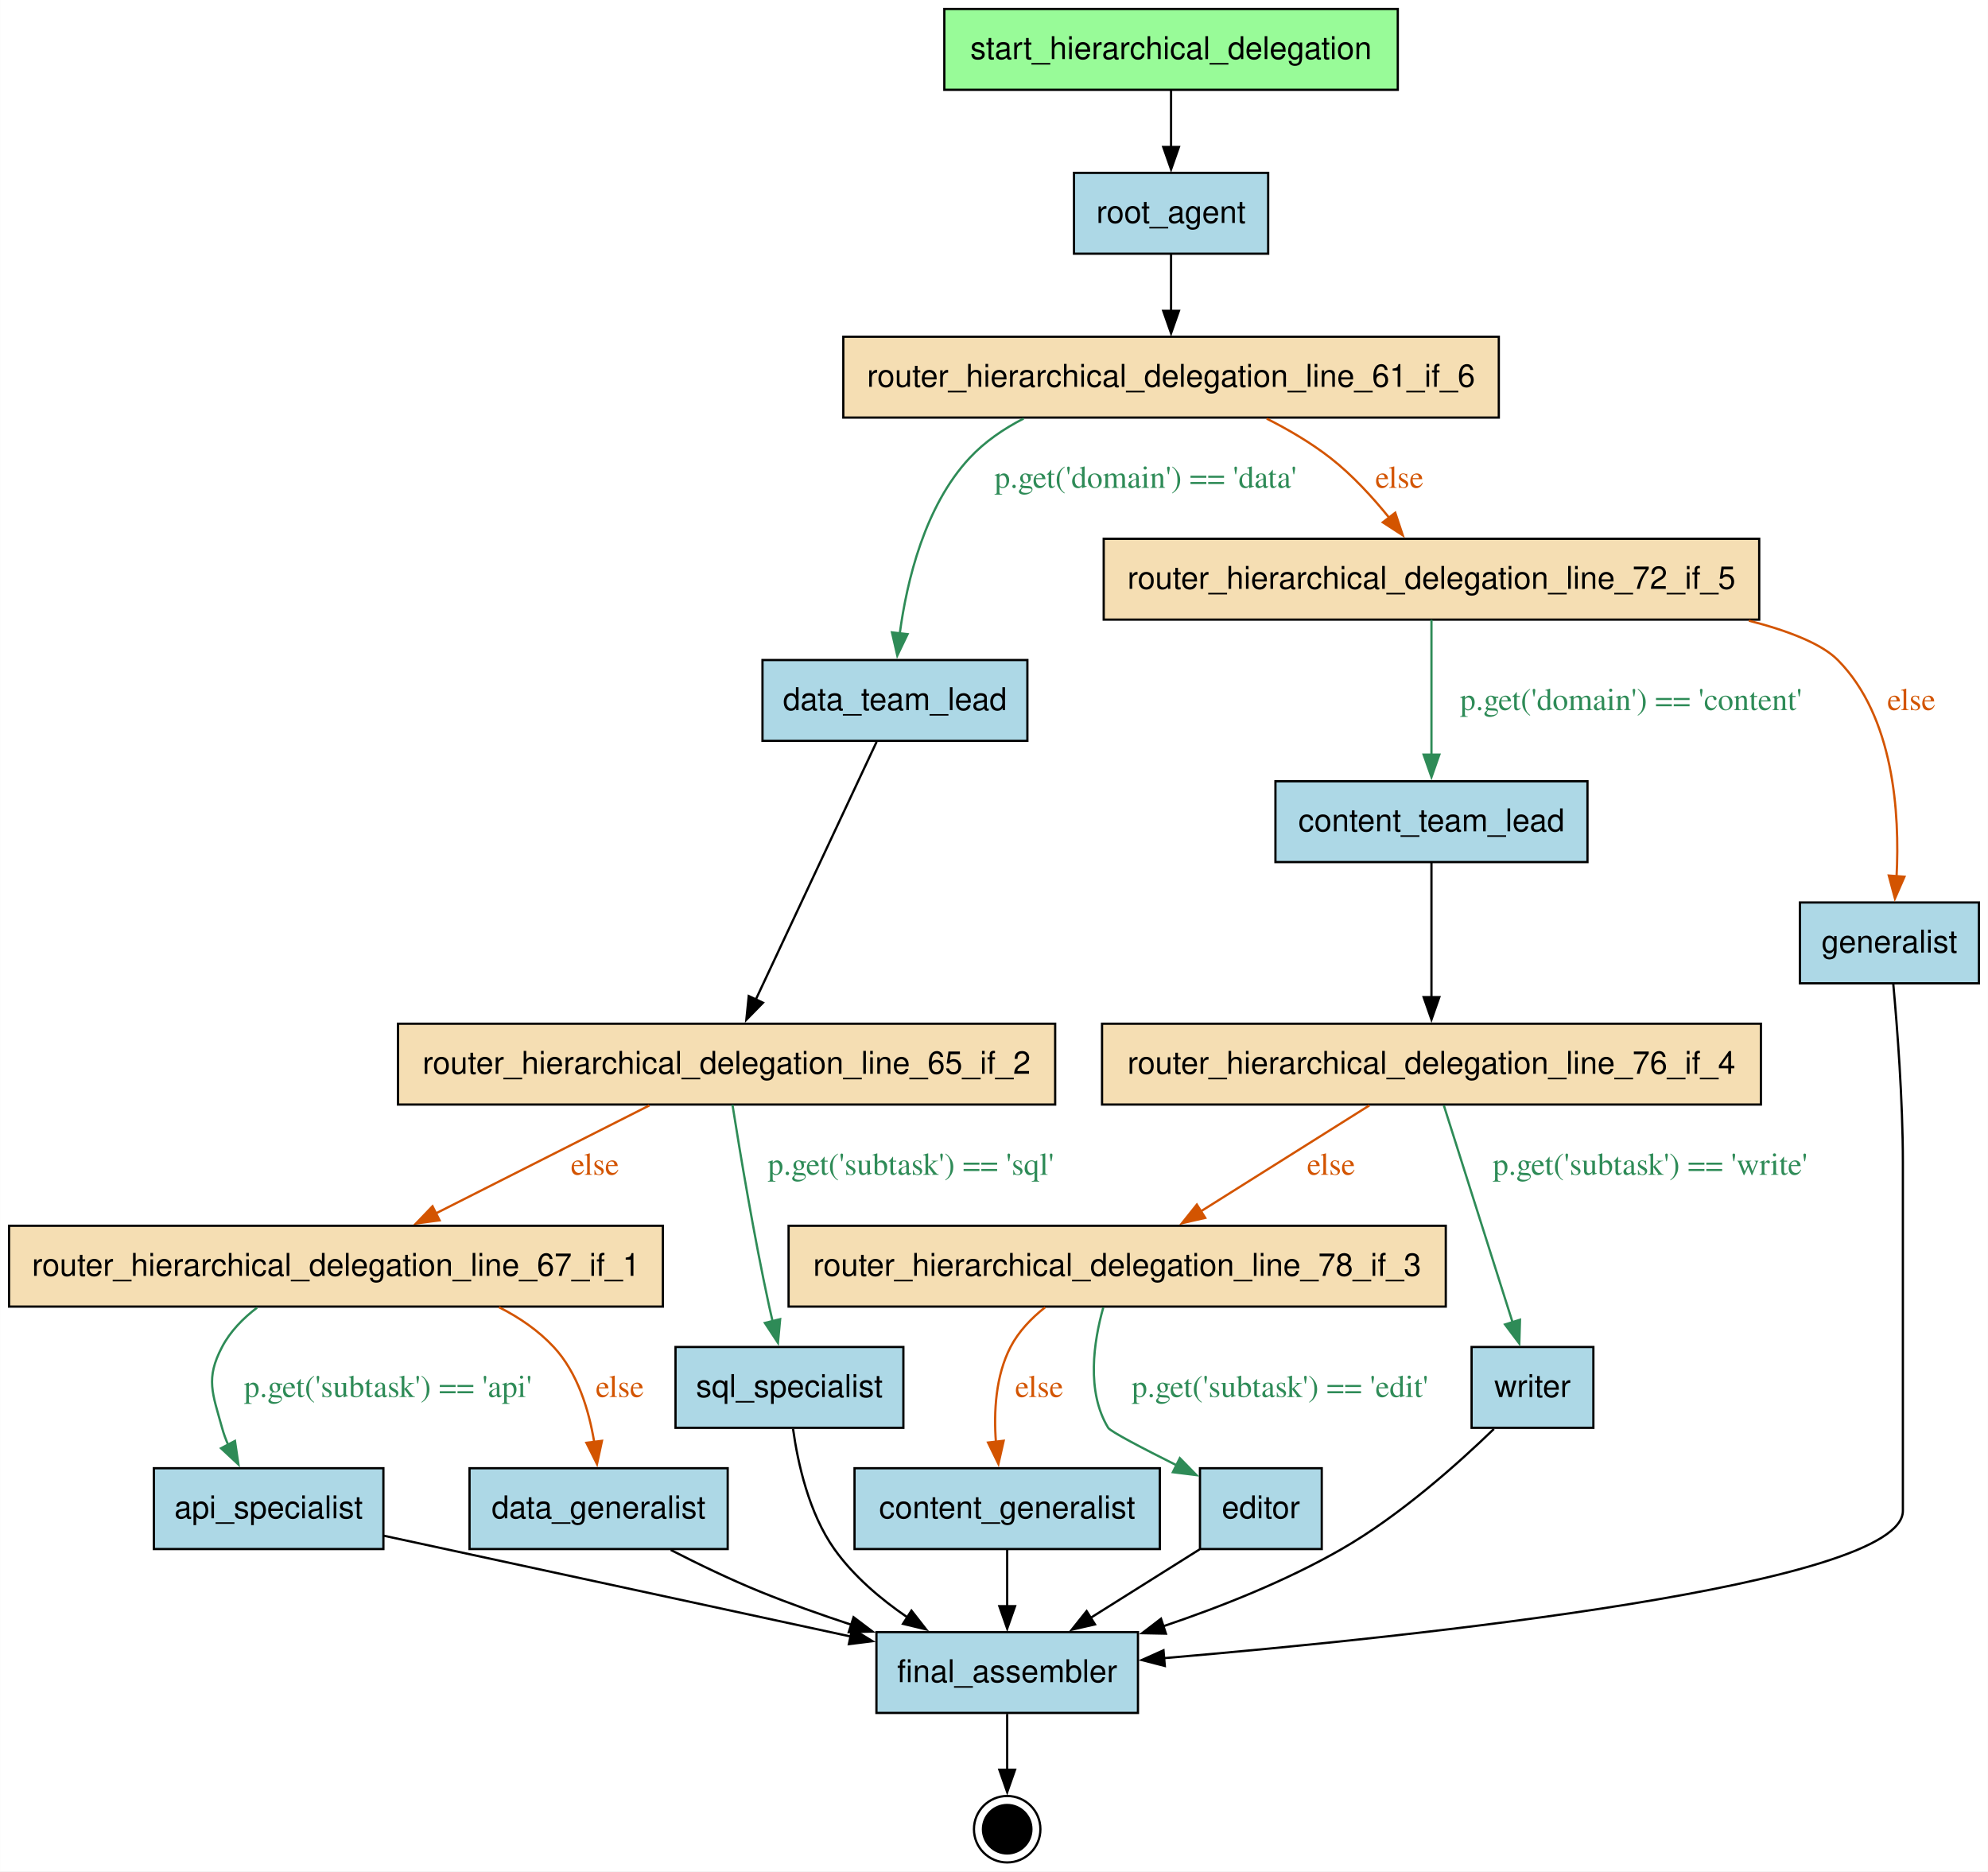
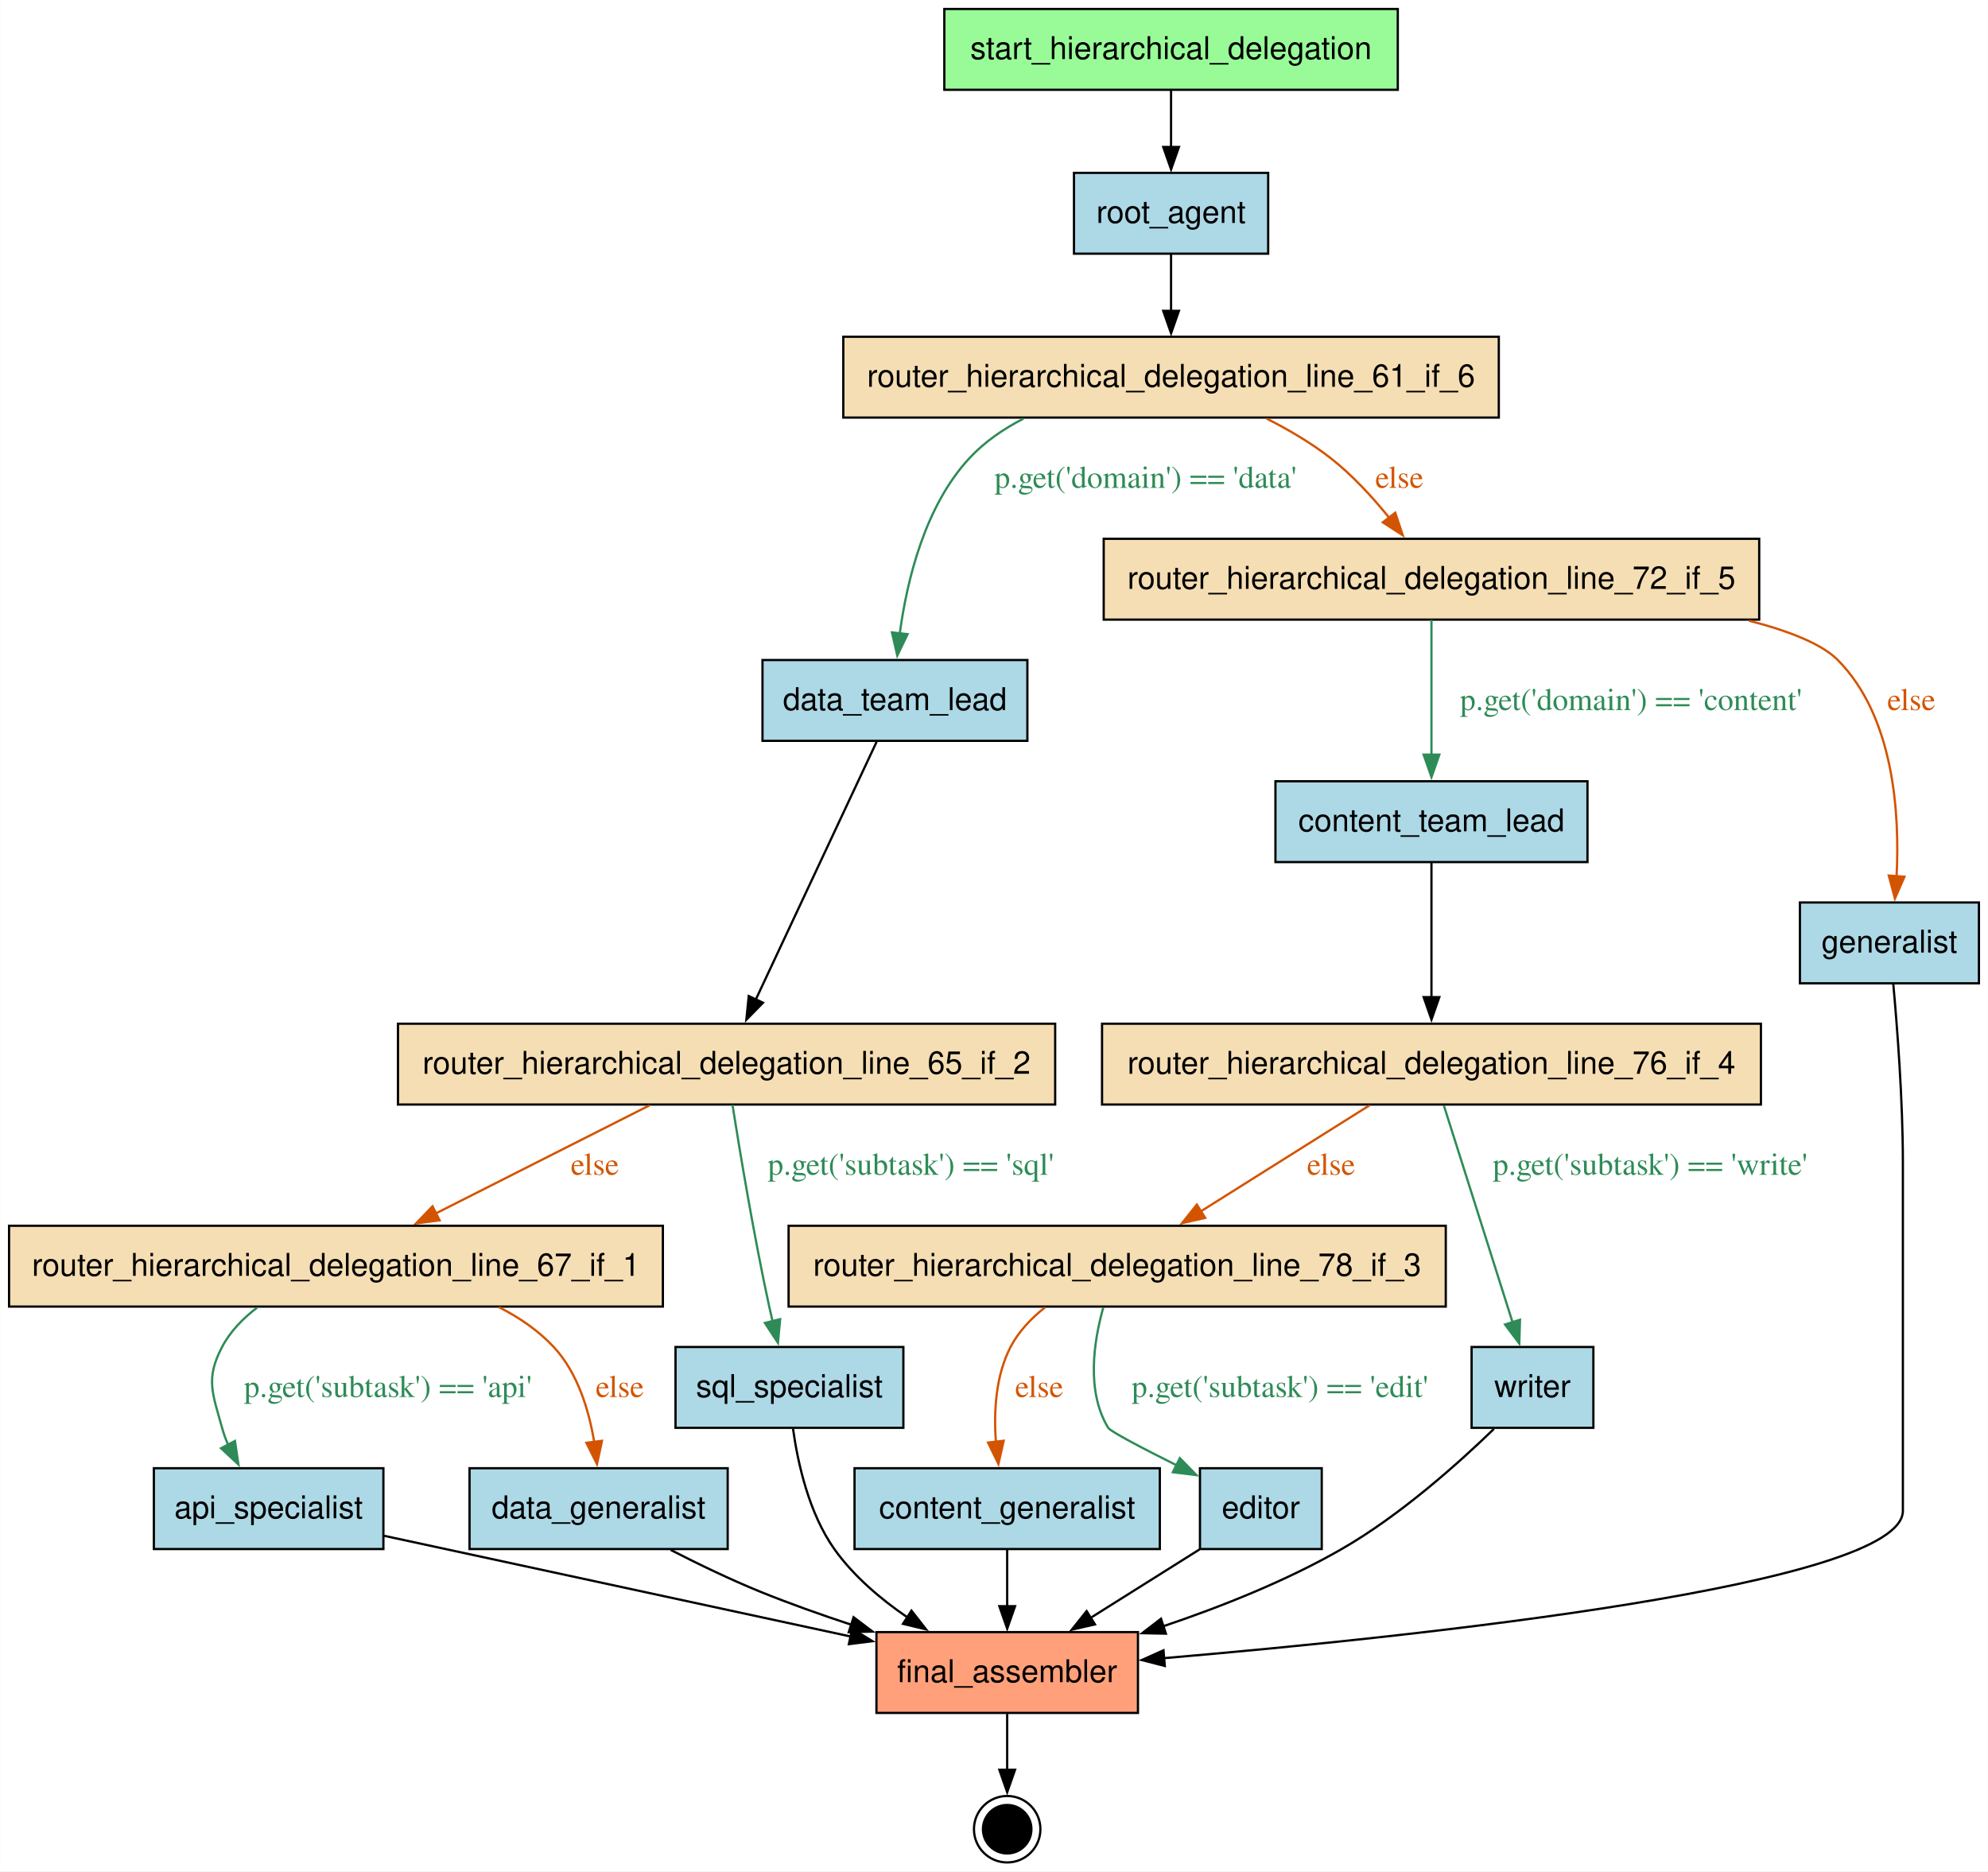
<svg xmlns="http://www.w3.org/2000/svg" width="886pt" height="834pt" viewBox="0.00 0.00 885.50 833.60">
  <g id="graph0" class="graph" transform="scale(1 1) rotate(0) translate(4 829.6)">
    <polygon fill="white" stroke="none" points="-4,4 -4,-829.6 881.5,-829.6 881.5,4 -4,4" />
    <g id="node1" class="node">
      <polygon fill="palegreen" stroke="black" points="618.62,-825.6 416.62,-825.6 416.62,-789.6 618.62,-789.6 618.62,-825.6" />
      <text text-anchor="middle" x="517.62" y="-803.3" font-family="Helvetica,sans-Serif" font-size="14.00">start_hierarchical_delegation</text>
    </g>
    <g id="node10" class="node">
      <polygon fill="lightblue" stroke="black" points="560.88,-752.6 474.38,-752.6 474.38,-716.6 560.88,-716.6 560.88,-752.6" />
      <text text-anchor="middle" x="517.62" y="-730.3" font-family="Helvetica,sans-Serif" font-size="14.00">root_agent</text>
    </g>
    <g id="edge1" class="edge">
      <path fill="none" stroke="black" d="M517.62,-789.41C517.62,-781.83 517.62,-772.7 517.62,-764.14" />
      <polygon fill="black" stroke="black" points="521.13,-764.14 517.63,-754.14 514.13,-764.14 521.13,-764.14" />
    </g>
    <g id="node2" class="node">
      <polygon fill="lightblue" stroke="black" points="166.75,-175.6 64.5,-175.6 64.5,-139.6 166.75,-139.6 166.75,-175.6" />
      <text text-anchor="middle" x="115.62" y="-153.3" font-family="Helvetica,sans-Serif" font-size="14.00">api_specialist</text>
    </g>
    <g id="node8" class="node">
-       <polygon fill="lightblue" stroke="black" points="502.88,-102.6 386.38,-102.6 386.38,-66.6 502.88,-66.6 502.88,-102.6" />
+       <polygon fill="lightsalmon" stroke="black" points="502.88,-102.6 386.38,-102.6 386.38,-66.6 502.88,-66.6 502.88,-102.6" />
      <text text-anchor="middle" x="444.62" y="-80.3" font-family="Helvetica,sans-Serif" font-size="14.00">final_assembler</text>
    </g>
    <g id="edge19" class="edge">
      <path fill="none" stroke="black" d="M167.03,-145.51C223.04,-133.42 312.94,-114.02 375.19,-100.58" />
      <polygon fill="black" stroke="black" points="375.57,-104.08 384.61,-98.55 374.1,-97.24 375.57,-104.08" />
    </g>
    <g id="node3" class="node">
      <polygon fill="lightblue" stroke="black" points="512.62,-175.6 376.62,-175.6 376.62,-139.6 512.62,-139.6 512.62,-175.6" />
      <text text-anchor="middle" x="444.62" y="-153.3" font-family="Helvetica,sans-Serif" font-size="14.00">content_generalist</text>
    </g>
    <g id="edge23" class="edge">
      <path fill="none" stroke="black" d="M444.62,-139.41C444.62,-131.83 444.62,-122.7 444.62,-114.14" />
      <polygon fill="black" stroke="black" points="448.13,-114.14 444.63,-104.14 441.13,-114.14 448.13,-114.14" />
    </g>
    <g id="node4" class="node">
      <polygon fill="lightblue" stroke="black" points="703.12,-481.6 564.12,-481.6 564.12,-445.6 703.12,-445.6 703.12,-481.6" />
      <text text-anchor="middle" x="633.62" y="-459.3" font-family="Helvetica,sans-Serif" font-size="14.00">content_team_lead</text>
    </g>
    <g id="node15" class="node">
      <polygon fill="wheat" stroke="black" points="780.38,-373.6 486.88,-373.6 486.88,-337.6 780.38,-337.6 780.38,-373.6" />
      <text text-anchor="middle" x="633.62" y="-351.3" font-family="Helvetica,sans-Serif" font-size="14.00">router_hierarchical_delegation_line_76_if_4</text>
    </g>
    <g id="edge12" class="edge">
      <path fill="none" stroke="black" d="M633.62,-445.57C633.62,-429.36 633.62,-404.66 633.62,-385.39" />
      <polygon fill="black" stroke="black" points="637.13,-385.45 633.63,-375.45 630.13,-385.45 637.13,-385.45" />
    </g>
    <g id="node5" class="node">
      <polygon fill="lightblue" stroke="black" points="320.12,-175.6 205.12,-175.6 205.12,-139.6 320.12,-139.6 320.12,-175.6" />
      <text text-anchor="middle" x="262.62" y="-153.3" font-family="Helvetica,sans-Serif" font-size="14.00">data_generalist</text>
    </g>
    <g id="edge20" class="edge">
      <path fill="none" stroke="black" d="M294.75,-139.2C307.03,-132.9 321.29,-126.02 334.62,-120.6 347.59,-115.33 361.67,-110.34 375.29,-105.85" />
      <polygon fill="black" stroke="black" points="376.19,-109.24 384.64,-102.84 374.05,-102.57 376.19,-109.24" />
    </g>
    <g id="node6" class="node">
      <polygon fill="lightblue" stroke="black" points="453.62,-535.6 335.62,-535.6 335.62,-499.6 453.62,-499.6 453.62,-535.6" />
      <text text-anchor="middle" x="394.62" y="-513.3" font-family="Helvetica,sans-Serif" font-size="14.00">data_team_lead</text>
    </g>
    <g id="node12" class="node">
      <polygon fill="wheat" stroke="black" points="466,-373.6 173.25,-373.6 173.25,-337.6 466,-337.6 466,-373.6" />
      <text text-anchor="middle" x="319.62" y="-351.3" font-family="Helvetica,sans-Serif" font-size="14.00">router_hierarchical_delegation_line_65_if_2</text>
    </g>
    <g id="edge15" class="edge">
      <path fill="none" stroke="black" d="M386.46,-499.17C373.49,-471.52 348.1,-417.35 332.62,-384.33" />
      <polygon fill="black" stroke="black" points="335.84,-382.95 328.43,-375.38 329.5,-385.92 335.84,-382.95" />
    </g>
    <g id="node7" class="node">
      <polygon fill="lightblue" stroke="black" points="584.75,-175.6 530.5,-175.6 530.5,-139.6 584.75,-139.6 584.75,-175.6" />
      <text text-anchor="middle" x="557.62" y="-153.3" font-family="Helvetica,sans-Serif" font-size="14.00">editor</text>
    </g>
    <g id="edge22" class="edge">
      <path fill="none" stroke="black" d="M530.27,-139.41C515.67,-130.24 497.48,-118.81 481.63,-108.85" />
      <polygon fill="black" stroke="black" points="483.73,-106.04 473.4,-103.68 480.01,-111.96 483.73,-106.04" />
    </g>
    <g id="node19" class="node">
      <ellipse fill="black" stroke="black" cx="444.62" cy="-14.8" rx="10.8" ry="10.8" />
      <ellipse fill="none" stroke="black" cx="444.62" cy="-14.8" rx="14.8" ry="14.8" />
    </g>
    <g id="edge24" class="edge">
      <path fill="none" stroke="black" d="M444.62,-66.14C444.62,-58.55 444.62,-49.5 444.62,-41.19" />
      <polygon fill="black" stroke="black" points="448.13,-41.3 444.63,-31.3 441.13,-41.3 448.13,-41.3" />
    </g>
    <g id="node9" class="node">
      <polygon fill="lightblue" stroke="black" points="877.5,-427.6 797.75,-427.6 797.75,-391.6 877.5,-391.6 877.5,-427.6" />
      <text text-anchor="middle" x="837.62" y="-405.3" font-family="Helvetica,sans-Serif" font-size="14.00">generalist</text>
    </g>
    <g id="edge18" class="edge">
      <path fill="none" stroke="black" d="M839.33,-391.45C841.1,-372.08 843.62,-339.61 843.62,-311.6 843.62,-311.6 843.62,-311.6 843.62,-156.6 843.62,-123.57 628.9,-100.79 514.49,-91" />
      <polygon fill="black" stroke="black" points="514.84,-87.52 504.58,-90.16 514.25,-94.49 514.84,-87.52" />
    </g>
    <g id="node11" class="node">
      <polygon fill="wheat" stroke="black" points="663.62,-679.6 371.62,-679.6 371.62,-643.6 663.62,-643.6 663.62,-679.6" />
      <text text-anchor="middle" x="517.62" y="-657.3" font-family="Helvetica,sans-Serif" font-size="14.00">router_hierarchical_delegation_line_61_if_6</text>
    </g>
    <g id="edge2" class="edge">
      <path fill="none" stroke="black" d="M517.62,-716.41C517.62,-708.83 517.62,-699.7 517.62,-691.14" />
      <polygon fill="black" stroke="black" points="521.13,-691.14 517.63,-681.14 514.13,-691.14 521.13,-691.14" />
    </g>
    <g id="edge14" class="edge">
      <path fill="none" stroke="#2e8b57" d="M451.93,-643.15C443,-638.57 434.6,-632.82 427.88,-625.6 407.91,-604.17 399.93,-570.94 396.74,-547.2" />
      <polygon fill="#2e8b57" stroke="#2e8b57" points="400.25,-547.13 395.67,-537.58 393.3,-547.91 400.25,-547.13" />
      <text text-anchor="middle" x="506.25" y="-612.3" font-family="Times,serif" font-size="14.00" fill="#2e8b57">p.get('domain') == 'data'</text>
    </g>
    <g id="node14" class="node">
      <polygon fill="wheat" stroke="black" points="779.62,-589.6 487.62,-589.6 487.62,-553.6 779.62,-553.6 779.62,-589.6" />
      <text text-anchor="middle" x="633.62" y="-567.3" font-family="Helvetica,sans-Serif" font-size="14.00">router_hierarchical_delegation_line_72_if_5</text>
    </g>
    <g id="edge16" class="edge">
      <path fill="none" stroke="#d35400" d="M560.24,-643.12C570.03,-638.17 580.06,-632.28 588.62,-625.6 598.33,-618.03 607.45,-608.08 614.9,-598.84" />
      <polygon fill="#d35400" stroke="#d35400" points="617.49,-601.21 620.84,-591.16 611.95,-596.93 617.49,-601.21" />
      <text text-anchor="middle" x="619.33" y="-612.3" font-family="Times,serif" font-size="14.00" fill="#d35400">else</text>
    </g>
    <g id="node13" class="node">
      <polygon fill="wheat" stroke="black" points="291.25,-283.6 0,-283.6 0,-247.6 291.25,-247.6 291.25,-283.6" />
      <text text-anchor="middle" x="145.62" y="-261.3" font-family="Helvetica,sans-Serif" font-size="14.00">router_hierarchical_delegation_line_67_if_1</text>
    </g>
    <g id="edge6" class="edge">
      <path fill="none" stroke="#d35400" d="M285.25,-337.21C257.96,-323.41 219.61,-304.02 190.01,-289.05" />
      <polygon fill="#d35400" stroke="#d35400" points="191.78,-286.02 181.28,-284.63 188.63,-292.27 191.78,-286.02" />
      <text text-anchor="middle" x="260.96" y="-306.3" font-family="Times,serif" font-size="14.00" fill="#d35400">else</text>
    </g>
    <g id="node17" class="node">
      <polygon fill="lightblue" stroke="black" points="398.38,-229.6 296.88,-229.6 296.88,-193.6 398.38,-193.6 398.38,-229.6" />
      <text text-anchor="middle" x="347.62" y="-207.3" font-family="Helvetica,sans-Serif" font-size="14.00">sql_specialist</text>
    </g>
    <g id="edge5" class="edge">
      <path fill="none" stroke="#2e8b57" d="M322.25,-337.47C325.6,-316.28 331.78,-279.13 338.62,-247.6 339.09,-245.44 339.6,-243.21 340.14,-240.97" />
      <polygon fill="#2e8b57" stroke="#2e8b57" points="343.49,-242 342.51,-231.45 336.69,-240.31 343.49,-242" />
      <text text-anchor="middle" x="401.7" y="-306.3" font-family="Times,serif" font-size="14.00" fill="#2e8b57">p.get('subtask') == 'sql'</text>
    </g>
    <g id="edge3" class="edge">
      <path fill="none" stroke="#2e8b57" d="M110.47,-247.12C104.19,-242.34 98.51,-236.52 94.88,-229.6 87.44,-215.43 90.64,-209.03 94.88,-193.6 95.58,-191.01 96.54,-188.42 97.65,-185.89" />
      <polygon fill="#2e8b57" stroke="#2e8b57" points="100.63,-187.75 102.18,-177.27 94.43,-184.49 100.63,-187.75" />
      <text text-anchor="middle" x="168.75" y="-207.3" font-family="Times,serif" font-size="14.00" fill="#2e8b57">p.get('subtask') == 'api'</text>
    </g>
    <g id="edge4" class="edge">
      <path fill="none" stroke="#d35400" d="M218.22,-247.33C227.31,-242.74 235.79,-236.94 242.62,-229.6 253.26,-218.18 258.3,-201.54 260.66,-187.24" />
      <polygon fill="#d35400" stroke="#d35400" points="264.12,-187.8 261.9,-177.44 257.18,-186.93 264.12,-187.8" />
      <text text-anchor="middle" x="272.06" y="-207.3" font-family="Times,serif" font-size="14.00" fill="#d35400">else</text>
    </g>
    <g id="edge11" class="edge">
      <path fill="none" stroke="#2e8b57" d="M633.62,-553.57C633.62,-537.36 633.62,-512.66 633.62,-493.39" />
      <polygon fill="#2e8b57" stroke="#2e8b57" points="637.13,-493.45 633.63,-483.45 630.13,-493.45 637.13,-493.45" />
      <text text-anchor="middle" x="722.5" y="-513.3" font-family="Times,serif" font-size="14.00" fill="#2e8b57">p.get('domain') == 'content'</text>
    </g>
    <g id="edge13" class="edge">
      <path fill="none" stroke="#d35400" d="M775.03,-553.13C792.96,-548.52 807.53,-542.76 814.62,-535.6 839.63,-510.37 842.28,-467.43 840.8,-439.04" />
      <polygon fill="#d35400" stroke="#d35400" points="844.32,-439.08 840.08,-429.37 837.34,-439.6 844.32,-439.08" />
      <text text-anchor="middle" x="847.39" y="-513.3" font-family="Times,serif" font-size="14.00" fill="#d35400">else</text>
    </g>
    <g id="node16" class="node">
      <polygon fill="wheat" stroke="black" points="640,-283.6 347.25,-283.6 347.25,-247.6 640,-247.6 640,-283.6" />
      <text text-anchor="middle" x="493.62" y="-261.3" font-family="Helvetica,sans-Serif" font-size="14.00">router_hierarchical_delegation_line_78_if_3</text>
    </g>
    <g id="edge10" class="edge">
      <path fill="none" stroke="#d35400" d="M605.97,-337.21C584.49,-323.71 554.5,-304.86 530.9,-290.03" />
      <polygon fill="#d35400" stroke="#d35400" points="532.84,-287.11 522.51,-284.76 529.11,-293.04 532.84,-287.11" />
      <text text-anchor="middle" x="588.91" y="-306.3" font-family="Times,serif" font-size="14.00" fill="#d35400">else</text>
    </g>
    <g id="node18" class="node">
      <polygon fill="lightblue" stroke="black" points="705.75,-229.6 651.5,-229.6 651.5,-193.6 705.75,-193.6 705.75,-229.6" />
      <text text-anchor="middle" x="678.62" y="-207.3" font-family="Helvetica,sans-Serif" font-size="14.00">writer</text>
    </g>
    <g id="edge9" class="edge">
      <path fill="none" stroke="#2e8b57" d="M639.14,-337.19C646.77,-313.1 660.64,-269.35 669.74,-240.63" />
      <polygon fill="#2e8b57" stroke="#2e8b57" points="673.06,-241.74 672.75,-231.15 666.39,-239.63 673.06,-241.74" />
      <text text-anchor="middle" x="731.02" y="-306.3" font-family="Times,serif" font-size="14.00" fill="#2e8b57">p.get('subtask') == 'write'</text>
    </g>
    <g id="edge8" class="edge">
      <path fill="none" stroke="#d35400" d="M461.51,-247.27C455.35,-242.4 449.71,-236.51 446.12,-229.6 439.45,-216.73 438.59,-200.71 439.61,-187.14" />
      <polygon fill="#d35400" stroke="#d35400" points="443.06,-187.83 440.72,-177.5 436.1,-187.03 443.06,-187.83" />
      <text text-anchor="middle" x="458.88" y="-207.3" font-family="Times,serif" font-size="14.00" fill="#d35400">else</text>
    </g>
    <g id="edge7" class="edge">
      <path fill="none" stroke="#2e8b57" d="M487.43,-247.2C483.14,-231.94 479.79,-209.73 489.62,-193.6 490.64,-191.94 505,-184.45 520.27,-176.82" />
      <polygon fill="#2e8b57" stroke="#2e8b57" points="521.53,-180.1 528.94,-172.53 518.43,-173.83 521.53,-180.1" />
      <text text-anchor="middle" x="566.12" y="-207.3" font-family="Times,serif" font-size="14.00" fill="#2e8b57">p.get('subtask') == 'edit'</text>
    </g>
    <g id="edge17" class="edge">
      <path fill="none" stroke="black" d="M349.23,-193.13C351.36,-177.82 356.29,-155.58 367.62,-139.6 376.12,-127.62 388.15,-117.39 400.19,-109.16" />
      <polygon fill="black" stroke="black" points="401.98,-112.17 408.5,-103.82 398.2,-106.28 401.98,-112.17" />
    </g>
    <g id="edge21" class="edge">
      <path fill="none" stroke="black" d="M661.44,-193.1C645.17,-177.35 619.46,-154.45 593.62,-139.6 569,-125.44 540,-113.92 514.16,-105.21" />
      <polygon fill="black" stroke="black" points="515.33,-101.91 504.74,-102.12 513.15,-108.56 515.33,-101.91" />
    </g>
  </g>
</svg>
